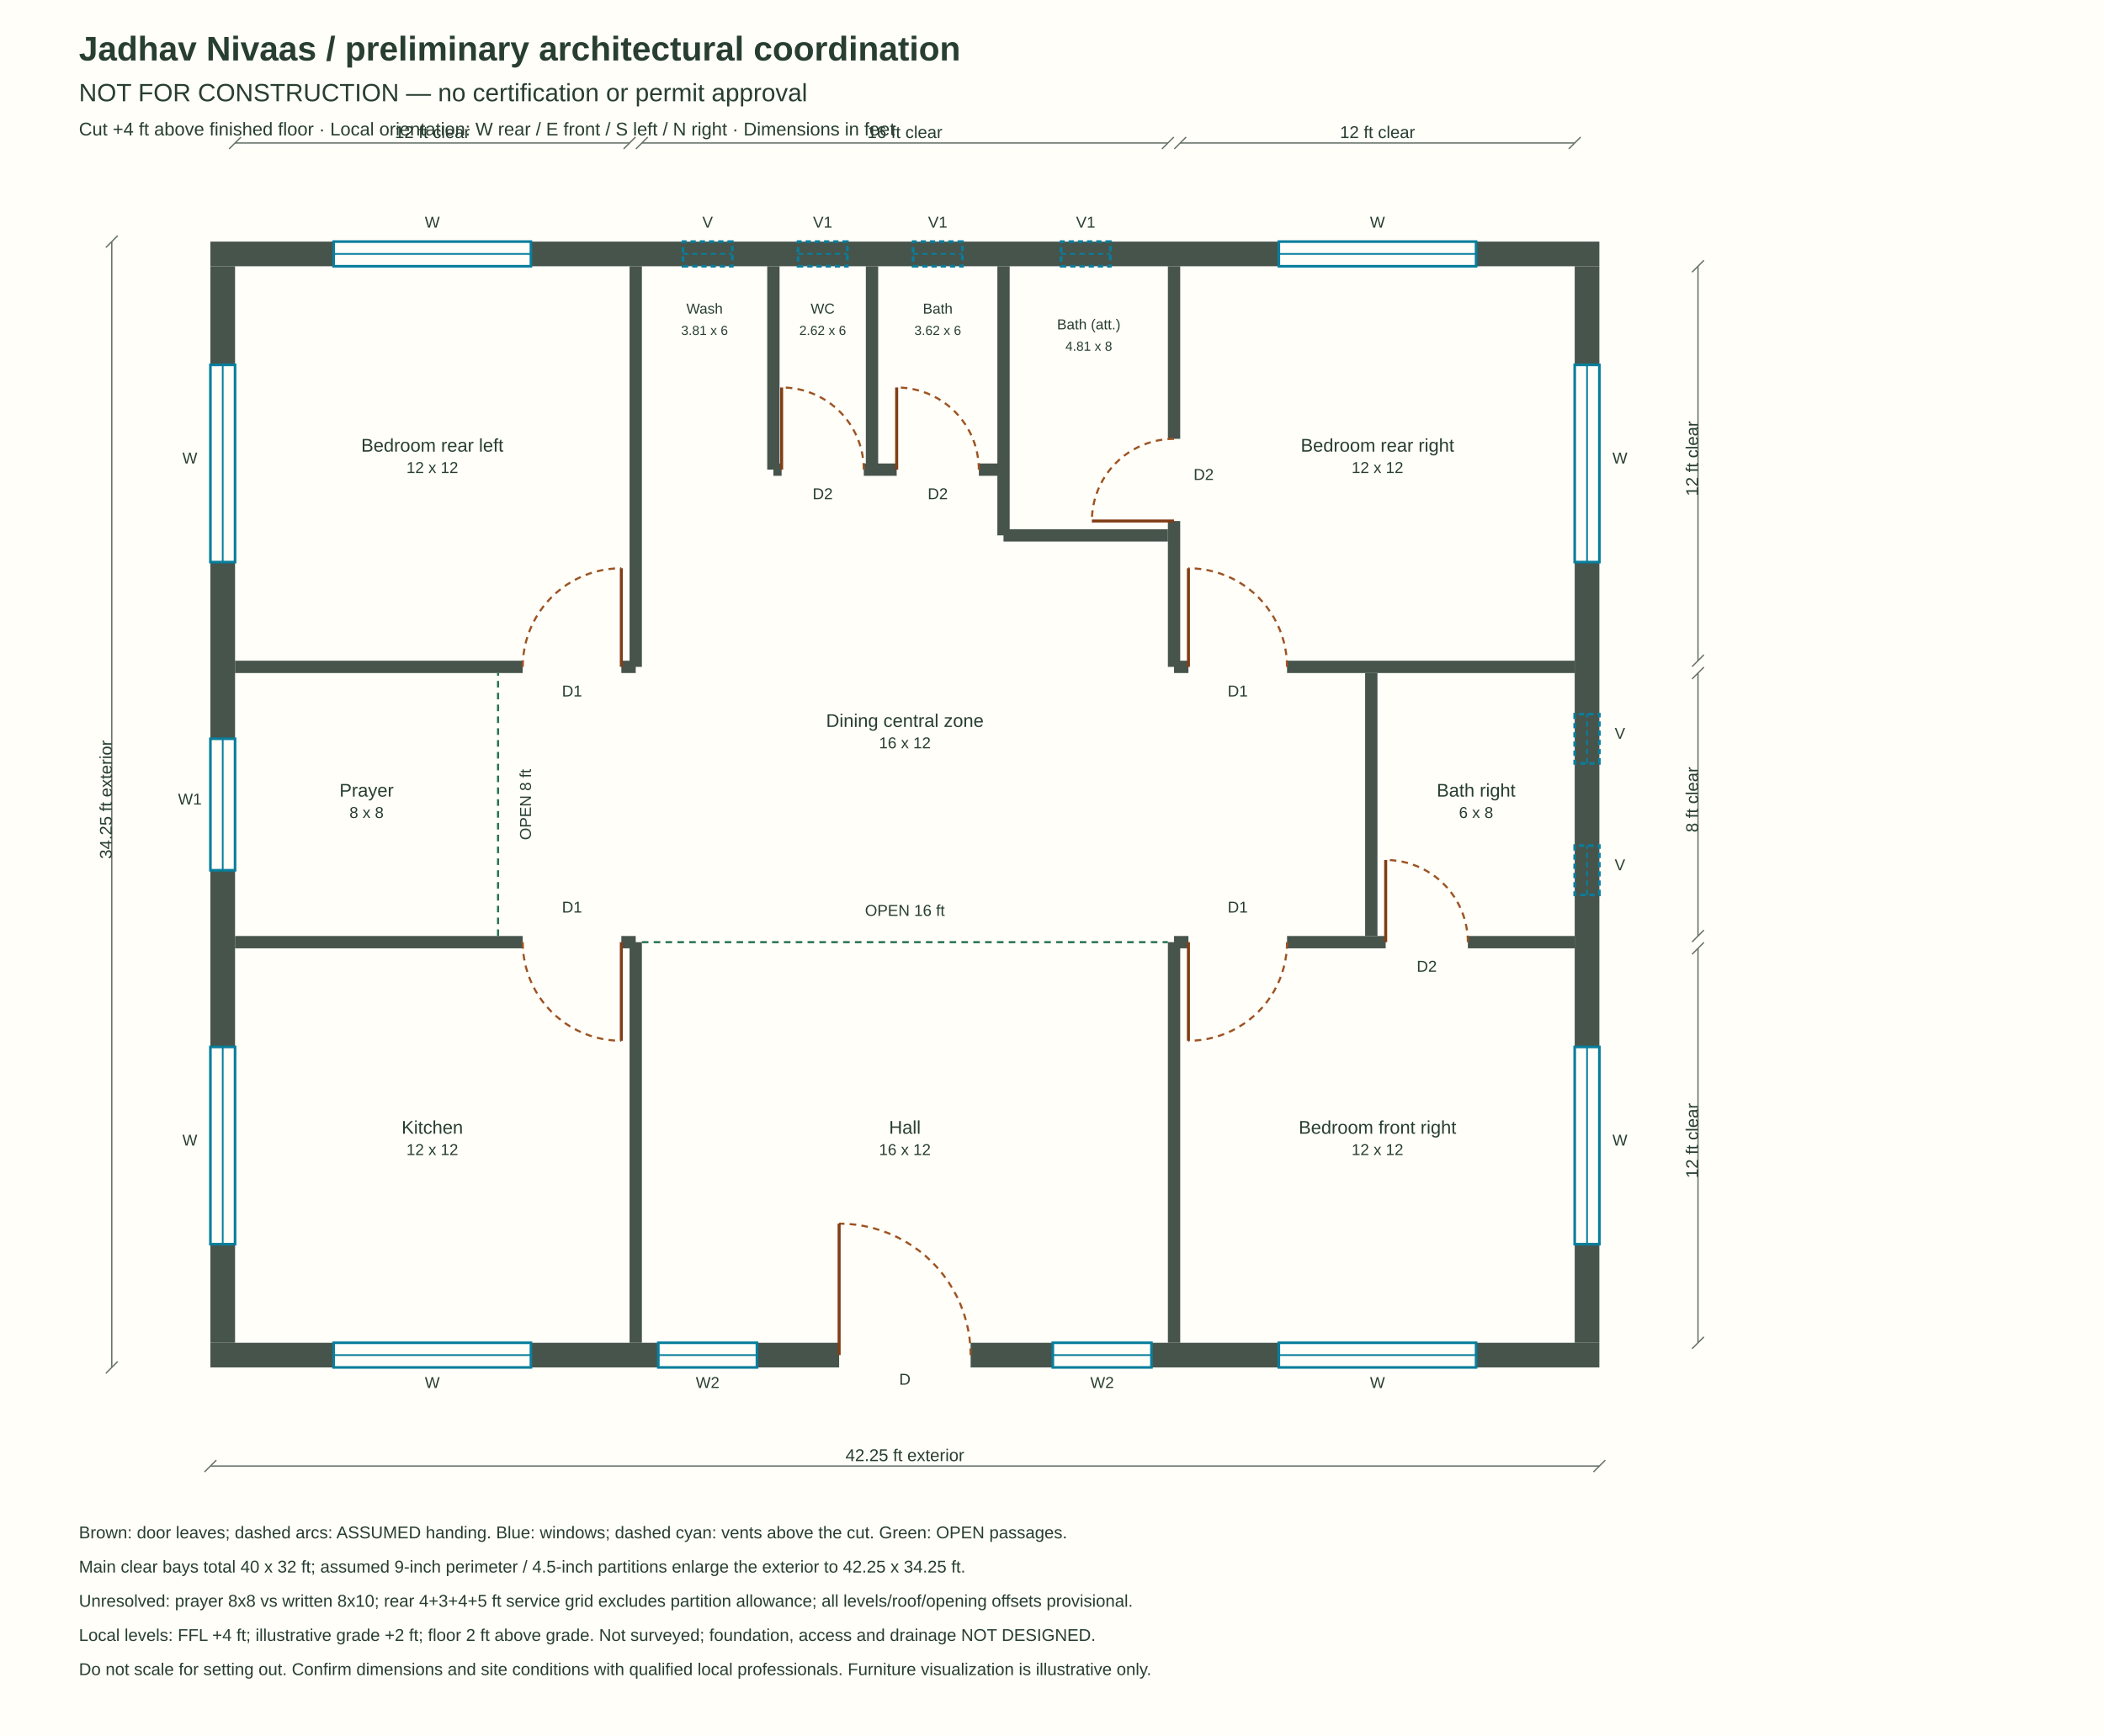
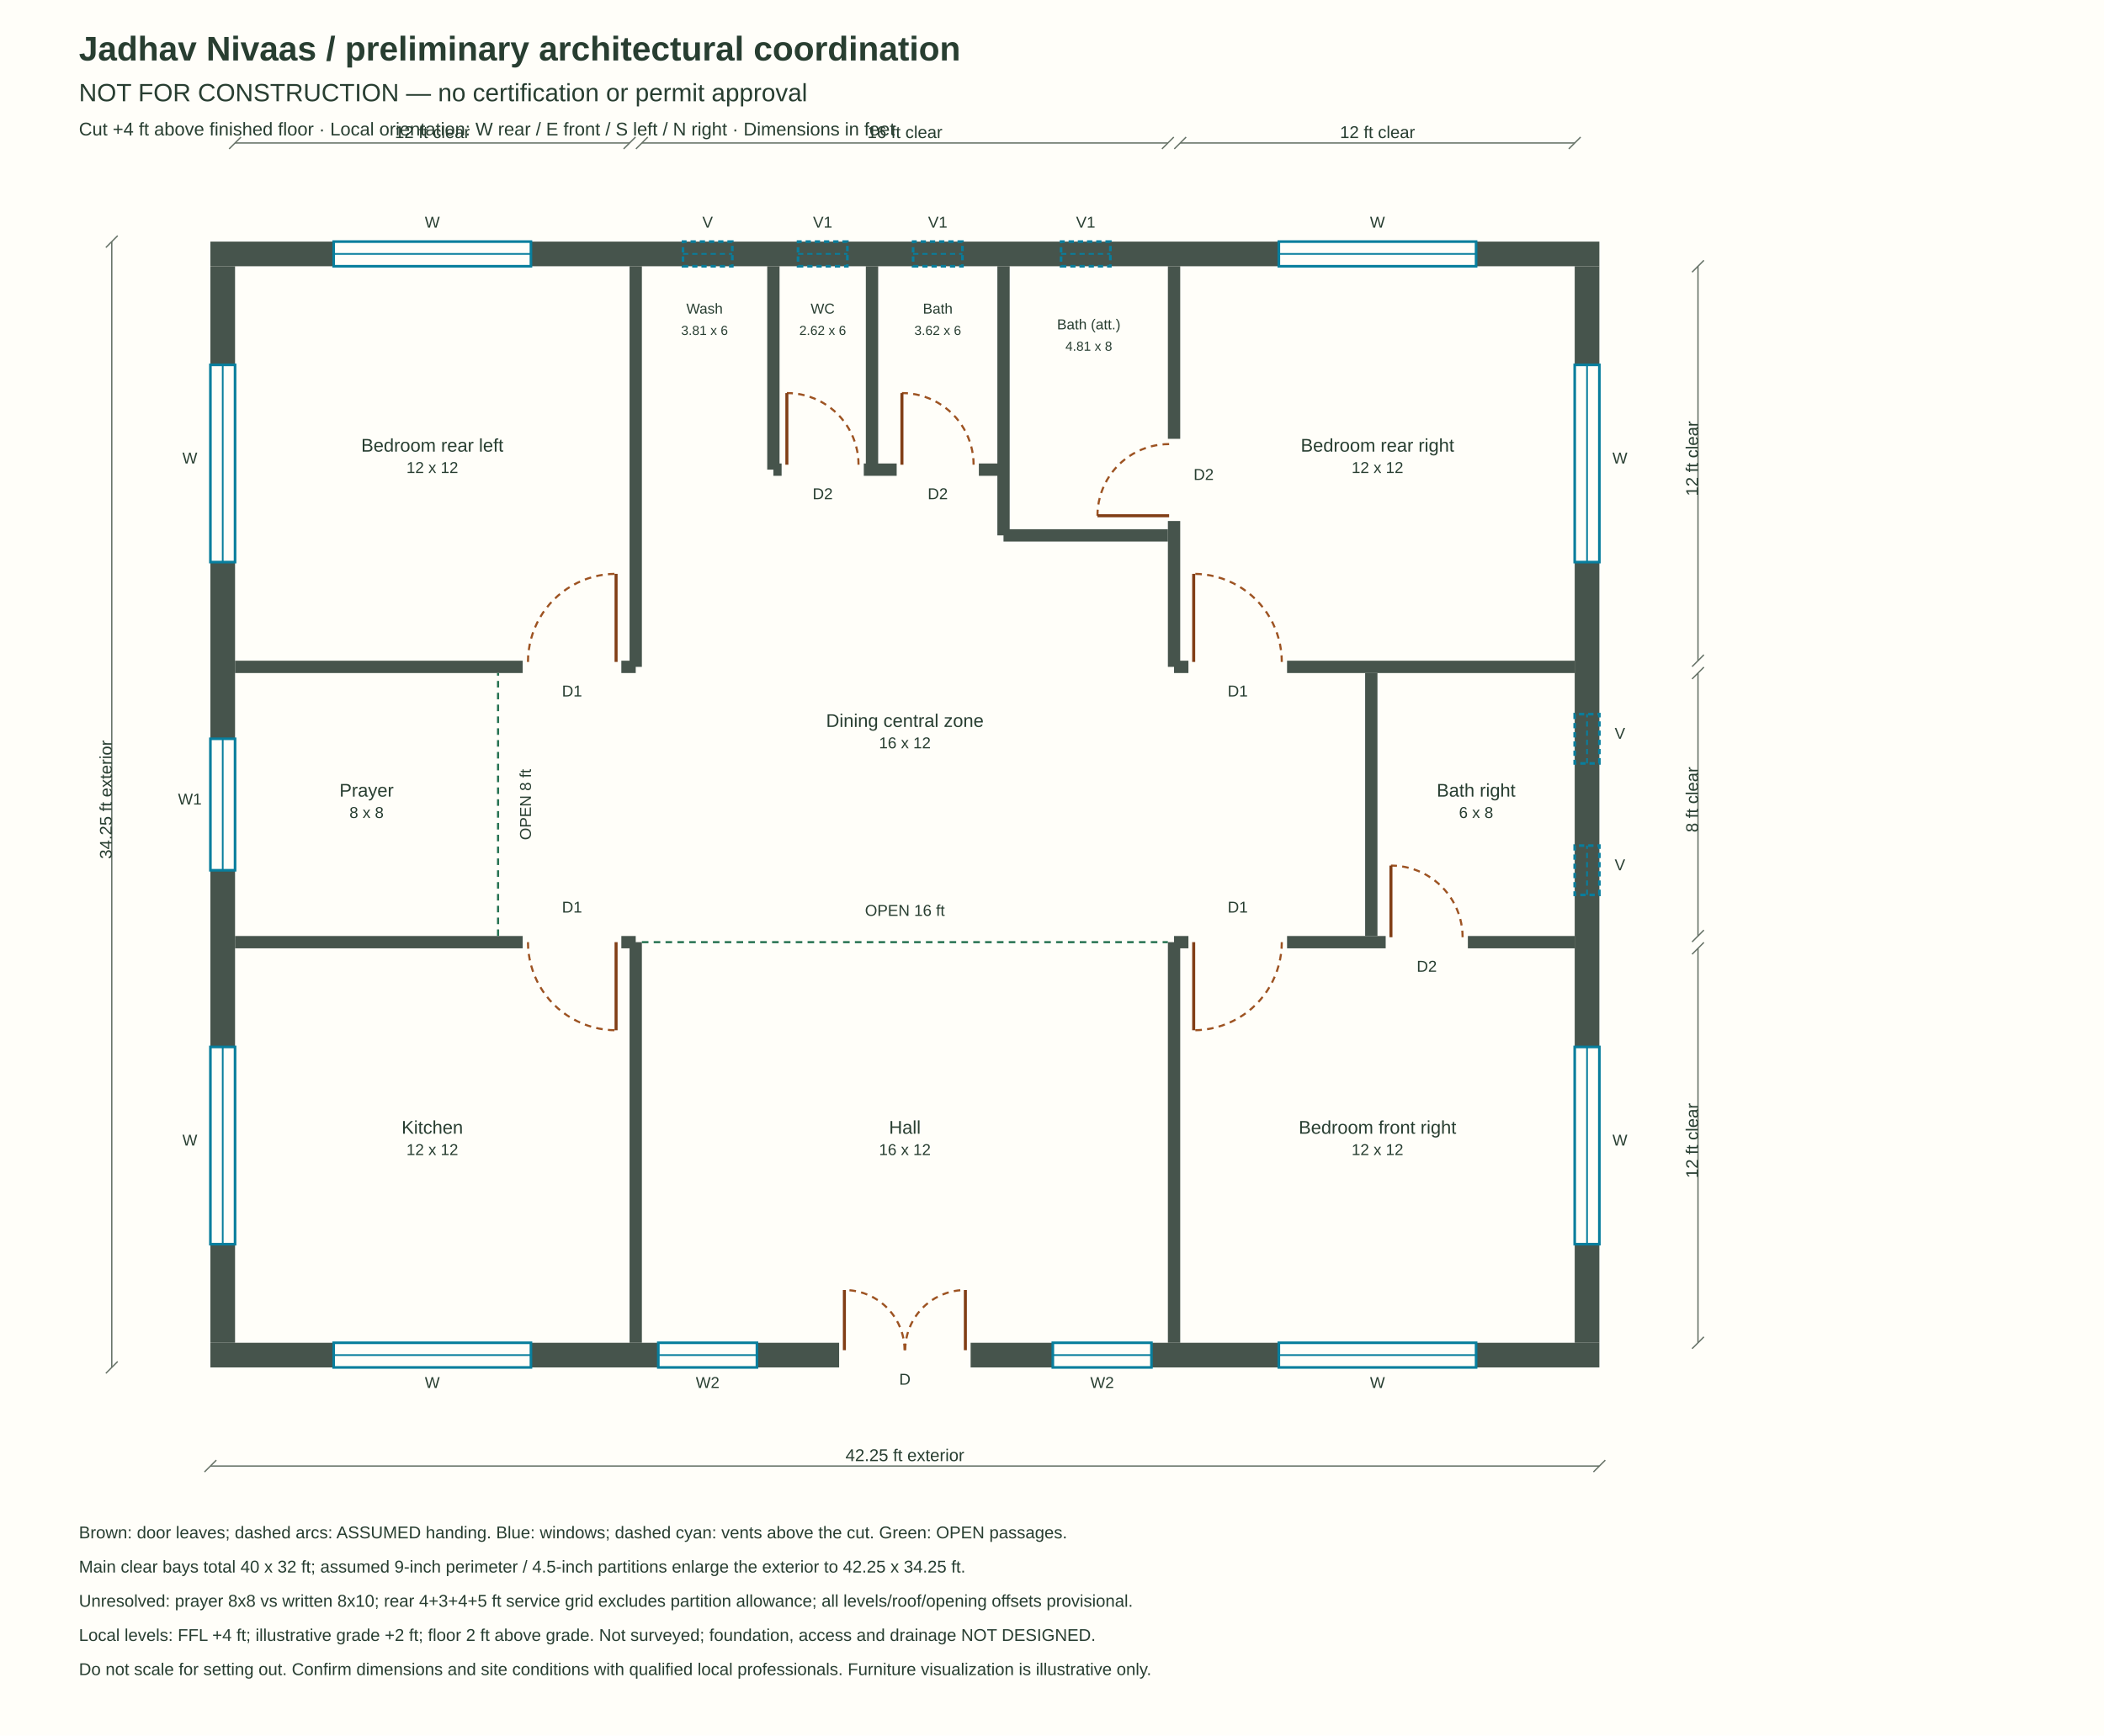
<svg xmlns="http://www.w3.org/2000/svg" width="1600" height="1320" viewBox="0 0 1600 1320">
  <rect width="1600" height="1320" fill="#fffef9" />
  <style>text{font-family:Arial,sans-serif;fill:#283e31}.small{font-size:13px}.tiny{font-size:11px}</style>
  <text x="60" y="46" font-size="26" font-weight="bold">Jadhav Nivaas / preliminary architectural coordination</text>
  <text x="60" y="77" font-size="19" fill="#984e25">NOT FOR CONSTRUCTION — no certification or permit approval</text>
  <text x="60" y="103" font-size="14">Cut +4 ft above finished floor · Local orientation: W rear / E front / S left / N right · Dimensions in feet</text>
  <path d="M638.12 1021.25 L575.63 1021.25 L575.63 1040.00 L638.12 1040.00 L638.12 1021.25 Z" fill="#46544c" fill-rule="evenodd" />
  <path d="M500.63 1021.25 L403.75 1021.25 L403.75 1040.00 L500.63 1040.00 L500.63 1021.25 Z" fill="#46544c" fill-rule="evenodd" />
  <path d="M253.75 1021.25 L160.00 1021.25 L160.00 1040.00 L253.75 1040.00 L253.75 1021.25 Z" fill="#46544c" fill-rule="evenodd" />
  <path d="M800.63 1021.25 L738.12 1021.25 L738.12 1040.00 L800.63 1040.00 L800.63 1021.25 Z" fill="#46544c" fill-rule="evenodd" />
  <path d="M972.50 1021.25 L875.63 1021.25 L875.63 1040.00 L972.50 1040.00 L972.50 1021.25 Z" fill="#46544c" fill-rule="evenodd" />
  <path d="M1216.25 1021.25 L1122.50 1021.25 L1122.50 1040.00 L1216.25 1040.00 L1216.25 1021.25 Z" fill="#46544c" fill-rule="evenodd" />
  <path d="M1216.25 183.75 L1122.50 183.75 L1122.50 202.50 L1216.25 202.50 L1216.25 183.75 Z" fill="#46544c" fill-rule="evenodd" />
  <path d="M972.50 183.75 L403.75 183.75 L403.75 202.50 L972.50 202.50 L972.50 183.75 Z" fill="#46544c" fill-rule="evenodd" />
  <path d="M253.75 183.75 L160.00 183.75 L160.00 202.50 L253.75 202.50 L253.75 183.75 Z" fill="#46544c" fill-rule="evenodd" />
  <path d="M160.00 202.50 L160.00 277.50 L178.75 277.50 L178.75 202.50 L160.00 202.50 Z" fill="#46544c" fill-rule="evenodd" />
  <path d="M160.00 427.50 L160.00 561.88 L174.06 561.88 L178.75 561.88 L178.75 427.50 L160.00 427.50 Z" fill="#46544c" fill-rule="evenodd" />
  <path d="M160.00 661.88 L160.00 796.25 L178.75 796.25 L178.75 661.88 L160.00 661.88 Z" fill="#46544c" fill-rule="evenodd" />
  <path d="M160.00 946.25 L160.00 1021.25 L178.75 1021.25 L178.75 946.25 L160.00 946.25 Z" fill="#46544c" fill-rule="evenodd" />
  <path d="M1197.50 202.50 L1197.50 277.50 L1216.25 277.50 L1216.25 202.50 L1197.50 202.50 Z" fill="#46544c" fill-rule="evenodd" />
  <path d="M1197.50 427.50 L1197.50 796.25 L1211.56 796.25 L1216.25 796.25 L1216.25 427.50 L1197.50 427.50 Z" fill="#46544c" fill-rule="evenodd" />
  <path d="M1197.50 946.25 L1197.50 1021.25 L1216.25 1021.25 L1216.25 946.25 L1197.50 946.25 Z" fill="#46544c" fill-rule="evenodd" />
  <path d="M478.75 716.56 L478.75 1021.25 L488.12 1021.25 L488.12 716.56 L478.75 716.56 Z" fill="#46544c" fill-rule="evenodd" />
  <path d="M888.13 716.56 L888.13 1021.25 L897.50 1021.25 L897.50 716.56 L888.13 716.56 Z" fill="#46544c" fill-rule="evenodd" />
  <path d="M397.50 711.88 L178.75 711.88 L178.75 721.25 L397.50 721.25 L397.50 711.88 Z" fill="#46544c" fill-rule="evenodd" />
  <path d="M483.44 711.88 L472.50 711.88 L472.50 721.25 L483.44 721.25 L483.44 711.88 Z" fill="#46544c" fill-rule="evenodd" />
  <path d="M903.75 711.88 L892.81 711.88 L892.81 721.25 L903.75 721.25 L903.75 711.88 Z" fill="#46544c" fill-rule="evenodd" />
  <path d="M1053.75 711.88 L978.75 711.88 L978.75 721.25 L1053.75 721.25 L1053.75 711.88 Z" fill="#46544c" fill-rule="evenodd" />
  <path d="M1197.50 711.88 L1116.25 711.88 L1116.25 721.25 L1197.50 721.25 L1197.50 711.88 Z" fill="#46544c" fill-rule="evenodd" />
  <path d="M397.50 502.50 L178.75 502.50 L178.75 511.88 L397.50 511.88 L397.50 502.50 Z" fill="#46544c" fill-rule="evenodd" />
  <path d="M483.44 502.50 L472.50 502.50 L472.50 511.88 L483.44 511.88 L483.44 502.50 Z" fill="#46544c" fill-rule="evenodd" />
  <path d="M903.75 502.50 L892.81 502.50 L892.81 511.88 L903.75 511.88 L903.75 502.50 Z" fill="#46544c" fill-rule="evenodd" />
  <path d="M1197.50 502.50 L978.75 502.50 L978.75 511.88 L1197.50 511.88 L1197.50 502.50 Z" fill="#46544c" fill-rule="evenodd" />
  <path d="M478.75 202.50 L478.75 507.19 L488.12 507.19 L488.12 202.50 L478.75 202.50 Z" fill="#46544c" fill-rule="evenodd" />
  <path d="M888.13 396.25 L888.13 507.19 L897.50 507.19 L897.50 396.25 L888.13 396.25 Z" fill="#46544c" fill-rule="evenodd" />
  <path d="M888.13 202.50 L888.13 333.75 L897.50 333.75 L897.50 202.50 L888.13 202.50 Z" fill="#46544c" fill-rule="evenodd" />
  <path d="M1038.12 511.87 L1038.12 711.88 L1047.50 711.88 L1047.50 511.88 L1038.12 511.88 Z" fill="#46544c" fill-rule="evenodd" />
  <path d="M583.44 202.50 L583.44 357.19 L592.81 357.19 L592.81 202.50 L583.44 202.50 Z" fill="#46544c" fill-rule="evenodd" />
  <path d="M658.44 202.50 L658.44 357.19 L667.81 357.19 L667.81 202.50 L658.44 202.50 Z" fill="#46544c" fill-rule="evenodd" />
  <path d="M758.44 202.50 L758.44 407.19 L767.81 407.19 L767.81 202.50 L758.44 202.50 Z" fill="#46544c" fill-rule="evenodd" />
  <path d="M594.38 352.50 L588.12 352.50 L588.12 361.88 L594.38 361.88 L594.38 352.50 Z" fill="#46544c" fill-rule="evenodd" />
  <path d="M681.88 352.50 L656.88 352.50 L656.88 361.88 L681.88 361.88 L681.88 352.50 Z" fill="#46544c" fill-rule="evenodd" />
  <path d="M763.12 352.50 L744.38 352.50 L744.38 361.88 L763.12 361.88 L763.12 352.50 Z" fill="#46544c" fill-rule="evenodd" />
  <path d="M888.13 402.50 L763.12 402.50 L763.12 409.53 L763.12 411.88 L888.13 411.88 L888.13 402.50 Z" fill="#46544c" fill-rule="evenodd" />
  <polygon points="500.62,1040.00 575.62,1040.00 575.62,1021.25 500.62,1021.25" fill="none" stroke="#087e9d" stroke-width="2" />
  <polyline points="500.62,1030.62 575.62,1030.62" fill="none" stroke="#087e9d" stroke-width="1.3" />
  <text x="538.12" y="1055.62" font-size="12" text-anchor="middle" fill="#087e9d">W2</text>
  <polygon points="800.62,1040.00 875.62,1040.00 875.62,1021.25 800.62,1021.25" fill="none" stroke="#087e9d" stroke-width="2" />
  <polyline points="800.62,1030.62 875.62,1030.62" fill="none" stroke="#087e9d" stroke-width="1.3" />
  <text x="838.12" y="1055.62" font-size="12" text-anchor="middle" fill="#087e9d">W2</text>
  <polygon points="253.75,1040.00 403.75,1040.00 403.75,1021.25 253.75,1021.25" fill="none" stroke="#087e9d" stroke-width="2" />
  <polyline points="253.75,1030.62 403.75,1030.62" fill="none" stroke="#087e9d" stroke-width="1.3" />
  <text x="328.75" y="1055.62" font-size="12" text-anchor="middle" fill="#087e9d">W</text>
  <polygon points="253.75,202.50 403.75,202.50 403.75,183.75 253.75,183.75" fill="none" stroke="#087e9d" stroke-width="2" />
  <polyline points="253.75,193.12 403.75,193.12" fill="none" stroke="#087e9d" stroke-width="1.3" />
  <text x="328.75" y="173.13" font-size="12" text-anchor="middle" fill="#087e9d">W</text>
  <polygon points="972.50,1040.00 1122.50,1040.00 1122.50,1021.25 972.50,1021.25" fill="none" stroke="#087e9d" stroke-width="2" />
  <polyline points="972.50,1030.62 1122.50,1030.62" fill="none" stroke="#087e9d" stroke-width="1.3" />
  <text x="1047.50" y="1055.62" font-size="12" text-anchor="middle" fill="#087e9d">W</text>
  <polygon points="972.50,202.50 1122.50,202.50 1122.50,183.75 972.50,183.75" fill="none" stroke="#087e9d" stroke-width="2" />
  <polyline points="972.50,193.12 1122.50,193.12" fill="none" stroke="#087e9d" stroke-width="1.3" />
  <text x="1047.50" y="173.13" font-size="12" text-anchor="middle" fill="#087e9d">W</text>
  <polygon points="178.75,946.25 178.75,796.25 160.00,796.25 160.00,946.25" fill="none" stroke="#087e9d" stroke-width="2" />
  <polyline points="169.38,946.25 169.38,796.25" fill="none" stroke="#087e9d" stroke-width="1.3" />
  <text x="144.38" y="871.25" font-size="12" text-anchor="middle" fill="#087e9d">W</text>
  <polygon points="178.75,427.50 178.75,277.50 160.00,277.50 160.00,427.50" fill="none" stroke="#087e9d" stroke-width="2" />
  <polyline points="169.38,427.50 169.38,277.50" fill="none" stroke="#087e9d" stroke-width="1.3" />
  <text x="144.38" y="352.50" font-size="12" text-anchor="middle" fill="#087e9d">W</text>
  <polygon points="1216.25,946.25 1216.25,796.25 1197.50,796.25 1197.50,946.25" fill="none" stroke="#087e9d" stroke-width="2" />
  <polyline points="1206.88,946.25 1206.88,796.25" fill="none" stroke="#087e9d" stroke-width="1.3" />
  <text x="1231.88" y="871.25" font-size="12" text-anchor="middle" fill="#087e9d">W</text>
  <polygon points="1216.25,427.50 1216.25,277.50 1197.50,277.50 1197.50,427.50" fill="none" stroke="#087e9d" stroke-width="2" />
  <polyline points="1206.88,427.50 1206.88,277.50" fill="none" stroke="#087e9d" stroke-width="1.3" />
  <text x="1231.88" y="352.50" font-size="12" text-anchor="middle" fill="#087e9d">W</text>
  <polygon points="178.75,661.88 178.75,561.88 160.00,561.88 160.00,661.88" fill="none" stroke="#087e9d" stroke-width="2" />
  <polyline points="169.38,661.88 169.38,561.88" fill="none" stroke="#087e9d" stroke-width="1.3" />
  <text x="144.38" y="611.88" font-size="12" text-anchor="middle" fill="#087e9d">W1</text>
  <polygon points="519.38,202.50 556.88,202.50 556.88,183.75 519.38,183.75" fill="none" stroke="#087e9d" stroke-width="2" stroke-dasharray="4 3" />
  <polyline points="519.38,193.12 556.88,193.12" fill="none" stroke="#087e9d" stroke-width="1.3" stroke-dasharray="4 3" />
  <text x="538.12" y="173.13" font-size="12" text-anchor="middle" fill="#087e9d">V</text>
  <polygon points="606.88,202.50 644.38,202.50 644.38,183.75 606.88,183.75" fill="none" stroke="#087e9d" stroke-width="2" stroke-dasharray="4 3" />
  <polyline points="606.88,193.12 644.38,193.12" fill="none" stroke="#087e9d" stroke-width="1.3" stroke-dasharray="4 3" />
  <text x="625.62" y="173.13" font-size="12" text-anchor="middle" fill="#087e9d">V1</text>
  <polygon points="694.38,202.50 731.88,202.50 731.88,183.75 694.38,183.75" fill="none" stroke="#087e9d" stroke-width="2" stroke-dasharray="4 3" />
  <polyline points="694.38,193.12 731.88,193.12" fill="none" stroke="#087e9d" stroke-width="1.3" stroke-dasharray="4 3" />
  <text x="713.12" y="173.13" font-size="12" text-anchor="middle" fill="#087e9d">V1</text>
  <polygon points="806.88,202.50 844.38,202.50 844.38,183.75 806.88,183.75" fill="none" stroke="#087e9d" stroke-width="2" stroke-dasharray="4 3" />
  <polyline points="806.88,193.12 844.38,193.12" fill="none" stroke="#087e9d" stroke-width="1.3" stroke-dasharray="4 3" />
  <text x="825.62" y="173.13" font-size="12" text-anchor="middle" fill="#087e9d">V1</text>
  <polygon points="1216.25,680.62 1216.25,643.12 1197.50,643.12 1197.50,680.62" fill="none" stroke="#087e9d" stroke-width="2" stroke-dasharray="4 3" />
  <polyline points="1206.88,680.62 1206.88,643.12" fill="none" stroke="#087e9d" stroke-width="1.3" stroke-dasharray="4 3" />
  <text x="1231.88" y="661.88" font-size="12" text-anchor="middle" fill="#087e9d">V</text>
  <polygon points="1216.25,580.62 1216.25,543.12 1197.50,543.12 1197.50,580.62" fill="none" stroke="#087e9d" stroke-width="2" stroke-dasharray="4 3" />
  <polyline points="1206.88,580.62 1206.88,543.12" fill="none" stroke="#087e9d" stroke-width="1.3" stroke-dasharray="4 3" />
  <text x="1231.88" y="561.88" font-size="12" text-anchor="middle" fill="#087e9d">V</text>
-   <polyline points="738.12,1030.62 737.91,1024.08 737.27,1017.57 736.20,1011.12 734.72,1004.74 732.82,998.48 730.51,992.36 727.81,986.40 724.73,980.62 721.27,975.07 717.46,969.75 713.31,964.69 708.84,959.91 704.06,955.44 699.00,951.29 693.68,947.48 688.12,944.02 682.35,940.94 676.39,938.24 670.27,935.93 664.01,934.03 657.63,932.55 651.18,931.48 644.67,930.84 638.12,930.62" fill="none" stroke="#9d5322" stroke-width="1.6" stroke-dasharray="5 4" />
-   <polyline points="638.12,1030.62 638.12,930.62" fill="none" stroke="#813e16" stroke-width="2.3" />
+   <polyline points="687.88,1026.88 687.78,1023.88 687.48,1020.90 687.00,1017.95 686.32,1015.03 685.45,1012.17 684.39,1009.37 683.16,1006.64 681.75,1004.00 680.16,1001.46 678.42,999.02 676.52,996.71 674.48,994.52 672.29,992.48 669.98,990.58 667.54,988.84 665.00,987.25 662.36,985.84 659.63,984.61 656.83,983.55 653.97,982.68 651.05,982.00 648.10,981.52 645.12,981.22 642.12,981.12" fill="none" stroke="#9d5322" stroke-width="1.6" stroke-dasharray="5 4" />
+   <polyline points="642.12,1026.88 642.12,981.12" fill="none" stroke="#813e16" stroke-width="2.3" />
+   <polyline points="688.38,1026.88 688.47,1023.88 688.77,1020.90 689.25,1017.95 689.93,1015.03 690.80,1012.17 691.86,1009.37 693.09,1006.64 694.50,1004.00 696.09,1001.46 697.83,999.02 699.73,996.71 701.77,994.52 703.96,992.48 706.27,990.58 708.71,988.84 711.25,987.25 713.89,985.84 716.62,984.61 719.42,983.55 722.28,982.68 725.20,982.00 728.15,981.52 731.13,981.22 734.12,981.12" fill="none" stroke="#9d5322" stroke-width="1.6" stroke-dasharray="5 4" />
+   <polyline points="734.12,1026.88 734.12,981.12" fill="none" stroke="#813e16" stroke-width="2.3" />
  <text x="688.12" y="1053.12" font-size="12" text-anchor="middle" fill="#813e16">D</text>
-   <polyline points="397.50,716.56 397.66,721.47 398.14,726.35 398.94,731.19 400.06,735.97 401.48,740.67 403.21,745.26 405.23,749.73 407.55,754.06 410.14,758.23 413.00,762.22 416.11,766.01 419.47,769.60 423.05,772.95 426.84,776.06 430.83,778.92 435.00,781.51 439.33,783.83 443.80,785.85 448.39,787.58 453.09,789.01 457.87,790.12 462.71,790.92 467.59,791.40 472.50,791.56" fill="none" stroke="#9d5322" stroke-width="1.6" stroke-dasharray="5 4" />
-   <polyline points="472.50,716.56 472.50,791.56" fill="none" stroke="#813e16" stroke-width="2.3" />
+   <polyline points="401.50,716.56 401.64,720.94 402.07,725.31 402.79,729.63 403.78,733.90 405.06,738.10 406.60,742.20 408.41,746.20 410.48,750.06 412.79,753.79 415.35,757.35 418.13,760.74 421.12,763.94 424.32,766.94 427.71,769.72 431.28,772.27 435.00,774.59 438.87,776.65 442.86,778.46 446.96,780.01 451.16,781.28 455.43,782.28 459.75,782.99 464.12,783.42 468.50,783.56" fill="none" stroke="#9d5322" stroke-width="1.6" stroke-dasharray="5 4" />
+   <polyline points="468.50,716.56 468.50,783.56" fill="none" stroke="#813e16" stroke-width="2.3" />
  <text x="435.00" y="694.06" font-size="12" text-anchor="middle" fill="#813e16">D1</text>
-   <polyline points="978.75,716.56 978.59,721.47 978.11,726.35 977.31,731.19 976.19,735.97 974.77,740.67 973.04,745.26 971.02,749.73 968.70,754.06 966.11,758.23 963.25,762.22 960.14,766.01 956.78,769.60 953.20,772.95 949.41,776.06 945.42,778.92 941.25,781.51 936.92,783.83 932.45,785.85 927.86,787.58 923.16,789.01 918.38,790.12 913.54,790.92 908.66,791.40 903.75,791.56" fill="none" stroke="#9d5322" stroke-width="1.6" stroke-dasharray="5 4" />
-   <polyline points="903.75,716.56 903.75,791.56" fill="none" stroke="#813e16" stroke-width="2.3" />
+   <polyline points="974.75,716.56 974.61,720.94 974.18,725.31 973.46,729.63 972.47,733.90 971.19,738.10 969.65,742.20 967.84,746.20 965.77,750.06 963.46,753.79 960.90,757.35 958.12,760.74 955.13,763.94 951.93,766.94 948.54,769.72 944.97,772.27 941.25,774.59 937.38,776.65 933.39,778.46 929.29,780.01 925.09,781.28 920.82,782.28 916.50,782.99 912.13,783.42 907.75,783.56" fill="none" stroke="#9d5322" stroke-width="1.6" stroke-dasharray="5 4" />
+   <polyline points="907.75,716.56 907.75,783.56" fill="none" stroke="#813e16" stroke-width="2.3" />
  <text x="941.25" y="694.06" font-size="12" text-anchor="middle" fill="#813e16">D1</text>
-   <polyline points="397.50,507.19 397.66,502.28 398.14,497.40 398.94,492.56 400.06,487.78 401.48,483.08 403.21,478.49 405.23,474.02 407.55,469.69 410.14,465.52 413.00,461.53 416.11,457.74 419.47,454.15 423.05,450.80 426.84,447.69 430.83,444.83 435.00,442.24 439.33,439.92 443.80,437.90 448.39,436.17 453.09,434.74 457.87,433.63 462.71,432.83 467.59,432.35 472.50,432.19" fill="none" stroke="#9d5322" stroke-width="1.6" stroke-dasharray="5 4" />
-   <polyline points="472.50,507.19 472.50,432.19" fill="none" stroke="#813e16" stroke-width="2.3" />
+   <polyline points="401.50,503.44 401.64,499.06 402.07,494.69 402.79,490.37 403.78,486.10 405.06,481.90 406.60,477.80 408.41,473.80 410.48,469.94 412.79,466.21 415.35,462.65 418.13,459.26 421.12,456.06 424.32,453.06 427.71,450.28 431.28,447.73 435.00,445.41 438.87,443.35 442.86,441.54 446.96,439.99 451.16,438.72 455.43,437.72 459.75,437.01 464.12,436.58 468.50,436.44" fill="none" stroke="#9d5322" stroke-width="1.6" stroke-dasharray="5 4" />
+   <polyline points="468.50,503.44 468.50,436.44" fill="none" stroke="#813e16" stroke-width="2.3" />
  <text x="435.00" y="529.69" font-size="12" text-anchor="middle" fill="#813e16">D1</text>
-   <polyline points="978.75,507.19 978.59,502.28 978.11,497.40 977.31,492.56 976.19,487.78 974.77,483.08 973.04,478.49 971.02,474.02 968.70,469.69 966.11,465.52 963.25,461.53 960.14,457.74 956.78,454.15 953.20,450.80 949.41,447.69 945.42,444.83 941.25,442.24 936.92,439.92 932.45,437.90 927.86,436.17 923.16,434.74 918.38,433.63 913.54,432.83 908.66,432.35 903.75,432.19" fill="none" stroke="#9d5322" stroke-width="1.6" stroke-dasharray="5 4" />
-   <polyline points="903.75,507.19 903.75,432.19" fill="none" stroke="#813e16" stroke-width="2.3" />
+   <polyline points="974.75,503.44 974.61,499.06 974.18,494.69 973.46,490.37 972.47,486.10 971.19,481.90 969.65,477.80 967.84,473.80 965.77,469.94 963.46,466.21 960.90,462.65 958.12,459.26 955.13,456.06 951.93,453.06 948.54,450.28 944.97,447.73 941.25,445.41 937.38,443.35 933.39,441.54 929.29,439.99 925.09,438.72 920.82,437.72 916.50,437.01 912.13,436.58 907.75,436.44" fill="none" stroke="#9d5322" stroke-width="1.6" stroke-dasharray="5 4" />
+   <polyline points="907.75,503.44 907.75,436.44" fill="none" stroke="#813e16" stroke-width="2.3" />
  <text x="941.25" y="529.69" font-size="12" text-anchor="middle" fill="#813e16">D1</text>
-   <polyline points="1116.25,716.56 1116.12,712.47 1115.72,708.40 1115.05,704.37 1114.12,700.39 1112.93,696.47 1111.49,692.64 1109.80,688.92 1107.88,685.31 1105.72,681.84 1103.33,678.51 1100.74,675.35 1097.94,672.37 1094.96,669.57 1091.80,666.98 1088.47,664.60 1085.00,662.44 1081.39,660.51 1077.67,658.82 1073.84,657.38 1069.93,656.19 1065.94,655.26 1061.91,654.60 1057.84,654.20 1053.75,654.06" fill="none" stroke="#9d5322" stroke-width="1.6" stroke-dasharray="5 4" />
-   <polyline points="1053.75,716.56 1053.75,654.06" fill="none" stroke="#813e16" stroke-width="2.3" />
+   <polyline points="1112.25,712.81 1112.13,709.25 1111.78,705.70 1111.20,702.18 1110.39,698.71 1109.36,695.29 1108.10,691.96 1106.63,688.71 1104.95,685.56 1103.07,682.53 1100.99,679.64 1098.73,676.88 1096.29,674.28 1093.68,671.84 1090.93,669.57 1088.03,667.50 1085.00,665.61 1081.85,663.93 1078.61,662.46 1075.27,661.20 1071.86,660.17 1068.38,659.36 1064.86,658.78 1061.31,658.43 1057.75,658.31" fill="none" stroke="#9d5322" stroke-width="1.6" stroke-dasharray="5 4" />
+   <polyline points="1057.75,712.81 1057.75,658.31" fill="none" stroke="#813e16" stroke-width="2.3" />
  <text x="1085.00" y="739.06" font-size="12" text-anchor="middle" fill="#813e16">D2</text>
-   <polyline points="656.88,357.19 656.74,353.10 656.34,349.03 655.67,344.99 654.75,341.01 653.56,337.10 652.12,333.27 650.43,329.54 648.50,325.94 646.34,322.46 643.96,319.14 641.36,315.98 638.57,312.99 635.58,310.20 632.42,307.60 629.10,305.22 625.62,303.06 622.02,301.13 618.29,299.45 614.46,298.00 610.55,296.82 606.57,295.89 602.53,295.22 598.46,294.82 594.38,294.69" fill="none" stroke="#9d5322" stroke-width="1.6" stroke-dasharray="5 4" />
-   <polyline points="594.38,357.19 594.38,294.69" fill="none" stroke="#813e16" stroke-width="2.3" />
+   <polyline points="652.88,353.44 652.76,349.87 652.41,346.32 651.83,342.81 651.02,339.33 649.98,335.92 648.73,332.58 647.25,329.33 645.57,326.19 643.69,323.16 641.61,320.26 639.35,317.50 636.91,314.90 634.31,312.46 631.55,310.20 628.65,308.12 625.62,306.24 622.48,304.56 619.23,303.09 615.89,301.83 612.48,300.79 609.01,299.98 605.49,299.40 601.94,299.05 598.38,298.94" fill="none" stroke="#9d5322" stroke-width="1.6" stroke-dasharray="5 4" />
+   <polyline points="598.38,353.44 598.38,298.94" fill="none" stroke="#813e16" stroke-width="2.3" />
  <text x="625.62" y="379.69" font-size="12" text-anchor="middle" fill="#813e16">D2</text>
-   <polyline points="744.38,357.19 744.24,353.10 743.84,349.03 743.17,344.99 742.25,341.01 741.06,337.10 739.62,333.27 737.93,329.54 736.00,325.94 733.84,322.46 731.46,319.14 728.86,315.98 726.07,312.99 723.08,310.20 719.92,307.60 716.60,305.22 713.12,303.06 709.52,301.13 705.79,299.45 701.96,298.00 698.05,296.82 694.07,295.89 690.03,295.22 685.96,294.82 681.88,294.69" fill="none" stroke="#9d5322" stroke-width="1.6" stroke-dasharray="5 4" />
-   <polyline points="681.88,357.19 681.88,294.69" fill="none" stroke="#813e16" stroke-width="2.3" />
+   <polyline points="740.38,353.44 740.26,349.87 739.91,346.32 739.33,342.81 738.52,339.33 737.48,335.92 736.23,332.58 734.75,329.33 733.07,326.19 731.19,323.16 729.11,320.26 726.85,317.50 724.41,314.90 721.81,312.46 719.05,310.20 716.15,308.12 713.12,306.24 709.98,304.56 706.73,303.09 703.39,301.83 699.98,300.79 696.51,299.98 692.99,299.40 689.44,299.05 685.88,298.94" fill="none" stroke="#9d5322" stroke-width="1.6" stroke-dasharray="5 4" />
+   <polyline points="685.88,353.44 685.88,298.94" fill="none" stroke="#813e16" stroke-width="2.3" />
  <text x="713.12" y="379.69" font-size="12" text-anchor="middle" fill="#813e16">D2</text>
-   <polyline points="892.81,333.75 888.72,333.88 884.65,334.28 880.62,334.95 876.64,335.88 872.72,337.07 868.89,338.51 865.17,340.20 861.56,342.12 858.09,344.28 854.76,346.67 851.60,349.26 848.62,352.06 845.82,355.04 843.23,358.20 840.85,361.53 838.69,365.00 836.76,368.61 835.07,372.33 833.63,376.16 832.44,380.07 831.51,384.06 830.85,388.09 830.45,392.16 830.31,396.25" fill="none" stroke="#9d5322" stroke-width="1.6" stroke-dasharray="5 4" />
-   <polyline points="892.81,396.25 830.31,396.25" fill="none" stroke="#813e16" stroke-width="2.3" />
+   <polyline points="889.06,337.75 885.50,337.87 881.95,338.22 878.43,338.80 874.96,339.61 871.54,340.64 868.21,341.90 864.96,343.37 861.81,345.05 858.78,346.93 855.89,349.01 853.13,351.27 850.53,353.71 848.09,356.32 845.82,359.07 843.75,361.97 841.86,365.00 840.18,368.15 838.71,371.39 837.45,374.73 836.42,378.14 835.61,381.62 835.03,385.14 834.68,388.69 834.56,392.25" fill="none" stroke="#9d5322" stroke-width="1.6" stroke-dasharray="5 4" />
+   <polyline points="889.06,392.25 834.56,392.25" fill="none" stroke="#813e16" stroke-width="2.3" />
  <text x="915.31" y="365.00" font-size="12" text-anchor="middle" fill="#813e16">D2</text>
  <polyline points="488.12,716.56 888.12,716.56" fill="none" stroke="#267252" stroke-width="1.6" stroke-dasharray="5 4" />
  <text x="688.12" y="696.56" font-size="12" text-anchor="middle" fill="#267252">OPEN 16 ft</text>
  <polyline points="378.75,711.88 378.75,511.88" fill="none" stroke="#267252" stroke-width="1.6" stroke-dasharray="5 4" />
  <text x="403.75" y="611.88" font-size="12" text-anchor="middle" fill="#267252" transform="rotate(-90 403.75 611.88)">OPEN 8 ft</text>
  <text x="328.75" y="862.25" font-size="14" text-anchor="middle" fill="#283e31">Kitchen</text>
  <text x="328.75" y="878.50" font-size="12" text-anchor="middle" fill="#283e31">12 x 12</text>
  <text x="688.12" y="862.25" font-size="14" text-anchor="middle" fill="#283e31">Hall</text>
  <text x="688.12" y="878.50" font-size="12" text-anchor="middle" fill="#283e31">16 x 12</text>
  <text x="1047.50" y="862.25" font-size="14" text-anchor="middle" fill="#283e31">Bedroom front right</text>
  <text x="1047.50" y="878.50" font-size="12" text-anchor="middle" fill="#283e31">12 x 12</text>
  <text x="278.75" y="605.88" font-size="14" text-anchor="middle" fill="#283e31">Prayer</text>
  <text x="278.75" y="622.12" font-size="12" text-anchor="middle" fill="#283e31">8 x 8</text>
  <text x="1122.50" y="605.88" font-size="14" text-anchor="middle" fill="#283e31">Bath right</text>
  <text x="1122.50" y="622.12" font-size="12" text-anchor="middle" fill="#283e31">6 x 8</text>
  <text x="328.75" y="343.50" font-size="14" text-anchor="middle" fill="#283e31">Bedroom rear left</text>
  <text x="328.75" y="359.75" font-size="12" text-anchor="middle" fill="#283e31">12 x 12</text>
  <text x="1047.50" y="343.50" font-size="14" text-anchor="middle" fill="#283e31">Bedroom rear right</text>
  <text x="1047.50" y="359.75" font-size="12" text-anchor="middle" fill="#283e31">12 x 12</text>
  <text x="688.12" y="552.88" font-size="14" text-anchor="middle" fill="#283e31">Dining central zone</text>
  <text x="688.12" y="569.12" font-size="12" text-anchor="middle" fill="#283e31">16 x 12</text>
  <text x="535.78" y="238.50" font-size="11" text-anchor="middle" fill="#283e31">Wash</text>
  <text x="535.78" y="254.75" font-size="10" text-anchor="middle" fill="#283e31">3.81 x 6</text>
  <text x="625.62" y="238.50" font-size="11" text-anchor="middle" fill="#283e31">WC</text>
  <text x="625.62" y="254.75" font-size="10" text-anchor="middle" fill="#283e31">2.62 x 6</text>
  <text x="713.12" y="238.50" font-size="11" text-anchor="middle" fill="#283e31">Bath</text>
  <text x="713.12" y="254.75" font-size="10" text-anchor="middle" fill="#283e31">3.62 x 6</text>
  <text x="827.97" y="250.50" font-size="11" text-anchor="middle" fill="#283e31">Bath (att.)</text>
  <text x="827.97" y="266.75" font-size="10" text-anchor="middle" fill="#283e31">4.81 x 8</text>
  <polyline points="160.00,1115.00 1216.25,1115.00" fill="none" stroke="#657166" stroke-width="1" />
  <polyline points="155.50,1119.50 164.50,1110.50" fill="none" stroke="#657166" stroke-width="1" />
  <polyline points="1211.75,1119.50 1220.75,1110.50" fill="none" stroke="#657166" stroke-width="1" />
  <text x="688.12" y="1111.25" font-size="13" text-anchor="middle" fill="#344b3b">42.25 ft exterior</text>
  <polyline points="85.00,1040.00 85.00,183.75" fill="none" stroke="#657166" stroke-width="1" />
  <polyline points="80.50,1044.50 89.50,1035.50" fill="none" stroke="#657166" stroke-width="1" />
  <polyline points="80.50,188.25 89.50,179.25" fill="none" stroke="#657166" stroke-width="1" />
  <text x="85.00" y="608.12" font-size="13" text-anchor="middle" fill="#344b3b" transform="rotate(-90 85.00 608.12)">34.25 ft exterior</text>
  <polyline points="178.75,108.75 478.75,108.75" fill="none" stroke="#657166" stroke-width="1" />
  <polyline points="174.25,113.25 183.25,104.25" fill="none" stroke="#657166" stroke-width="1" />
  <polyline points="474.25,113.25 483.25,104.25" fill="none" stroke="#657166" stroke-width="1" />
  <text x="328.75" y="105.00" font-size="13" text-anchor="middle" fill="#344b3b">12 ft clear</text>
  <polyline points="488.12,108.75 888.12,108.75" fill="none" stroke="#657166" stroke-width="1" />
  <polyline points="483.62,113.25 492.62,104.25" fill="none" stroke="#657166" stroke-width="1" />
  <polyline points="883.62,113.25 892.62,104.25" fill="none" stroke="#657166" stroke-width="1" />
  <text x="688.12" y="105.00" font-size="13" text-anchor="middle" fill="#344b3b">16 ft clear</text>
  <polyline points="897.50,108.75 1197.50,108.75" fill="none" stroke="#657166" stroke-width="1" />
  <polyline points="893.00,113.25 902.00,104.25" fill="none" stroke="#657166" stroke-width="1" />
  <polyline points="1193.00,113.25 1202.00,104.25" fill="none" stroke="#657166" stroke-width="1" />
  <text x="1047.50" y="105.00" font-size="13" text-anchor="middle" fill="#344b3b">12 ft clear</text>
  <polyline points="1291.25,1021.25 1291.25,721.25" fill="none" stroke="#657166" stroke-width="1" />
  <polyline points="1286.75,1025.75 1295.75,1016.75" fill="none" stroke="#657166" stroke-width="1" />
  <polyline points="1286.75,725.75 1295.75,716.75" fill="none" stroke="#657166" stroke-width="1" />
  <text x="1291.25" y="867.50" font-size="13" text-anchor="middle" fill="#344b3b" transform="rotate(-90 1291.25 867.50)">12 ft clear</text>
  <polyline points="1291.25,711.88 1291.25,511.88" fill="none" stroke="#657166" stroke-width="1" />
  <polyline points="1286.75,716.38 1295.75,707.38" fill="none" stroke="#657166" stroke-width="1" />
  <polyline points="1286.75,516.38 1295.75,507.38" fill="none" stroke="#657166" stroke-width="1" />
  <text x="1291.25" y="608.12" font-size="13" text-anchor="middle" fill="#344b3b" transform="rotate(-90 1291.25 608.12)">8 ft clear</text>
  <polyline points="1291.25,502.50 1291.25,202.50" fill="none" stroke="#657166" stroke-width="1" />
  <polyline points="1286.75,507.00 1295.75,498.00" fill="none" stroke="#657166" stroke-width="1" />
  <polyline points="1286.75,207.00 1295.75,198.00" fill="none" stroke="#657166" stroke-width="1" />
  <text x="1291.25" y="348.75" font-size="13" text-anchor="middle" fill="#344b3b" transform="rotate(-90 1291.25 348.75)">12 ft clear</text>
  <text x="60" y="1170" class="small">Brown: door leaves; dashed arcs: ASSUMED handing. Blue: windows; dashed cyan: vents above the cut. Green: OPEN passages.</text>
  <text x="60" y="1196" class="small">Main clear bays total 40 x 32 ft; assumed 9-inch perimeter / 4.5-inch partitions enlarge the exterior to 42.25 x 34.25 ft.</text>
  <text x="60" y="1222" class="small">Unresolved: prayer 8x8 vs written 8x10; rear 4+3+4+5 ft service grid excludes partition allowance; all levels/roof/opening offsets provisional.</text>
  <text x="60" y="1248" class="small">Local levels: FFL +4 ft; illustrative grade +2 ft; floor 2 ft above grade. Not surveyed; foundation, access and drainage NOT DESIGNED.</text>
  <text x="60" y="1274" class="small">Do not scale for setting out. Confirm dimensions and site conditions with qualified local professionals. Furniture visualization is illustrative only.</text>
</svg>
